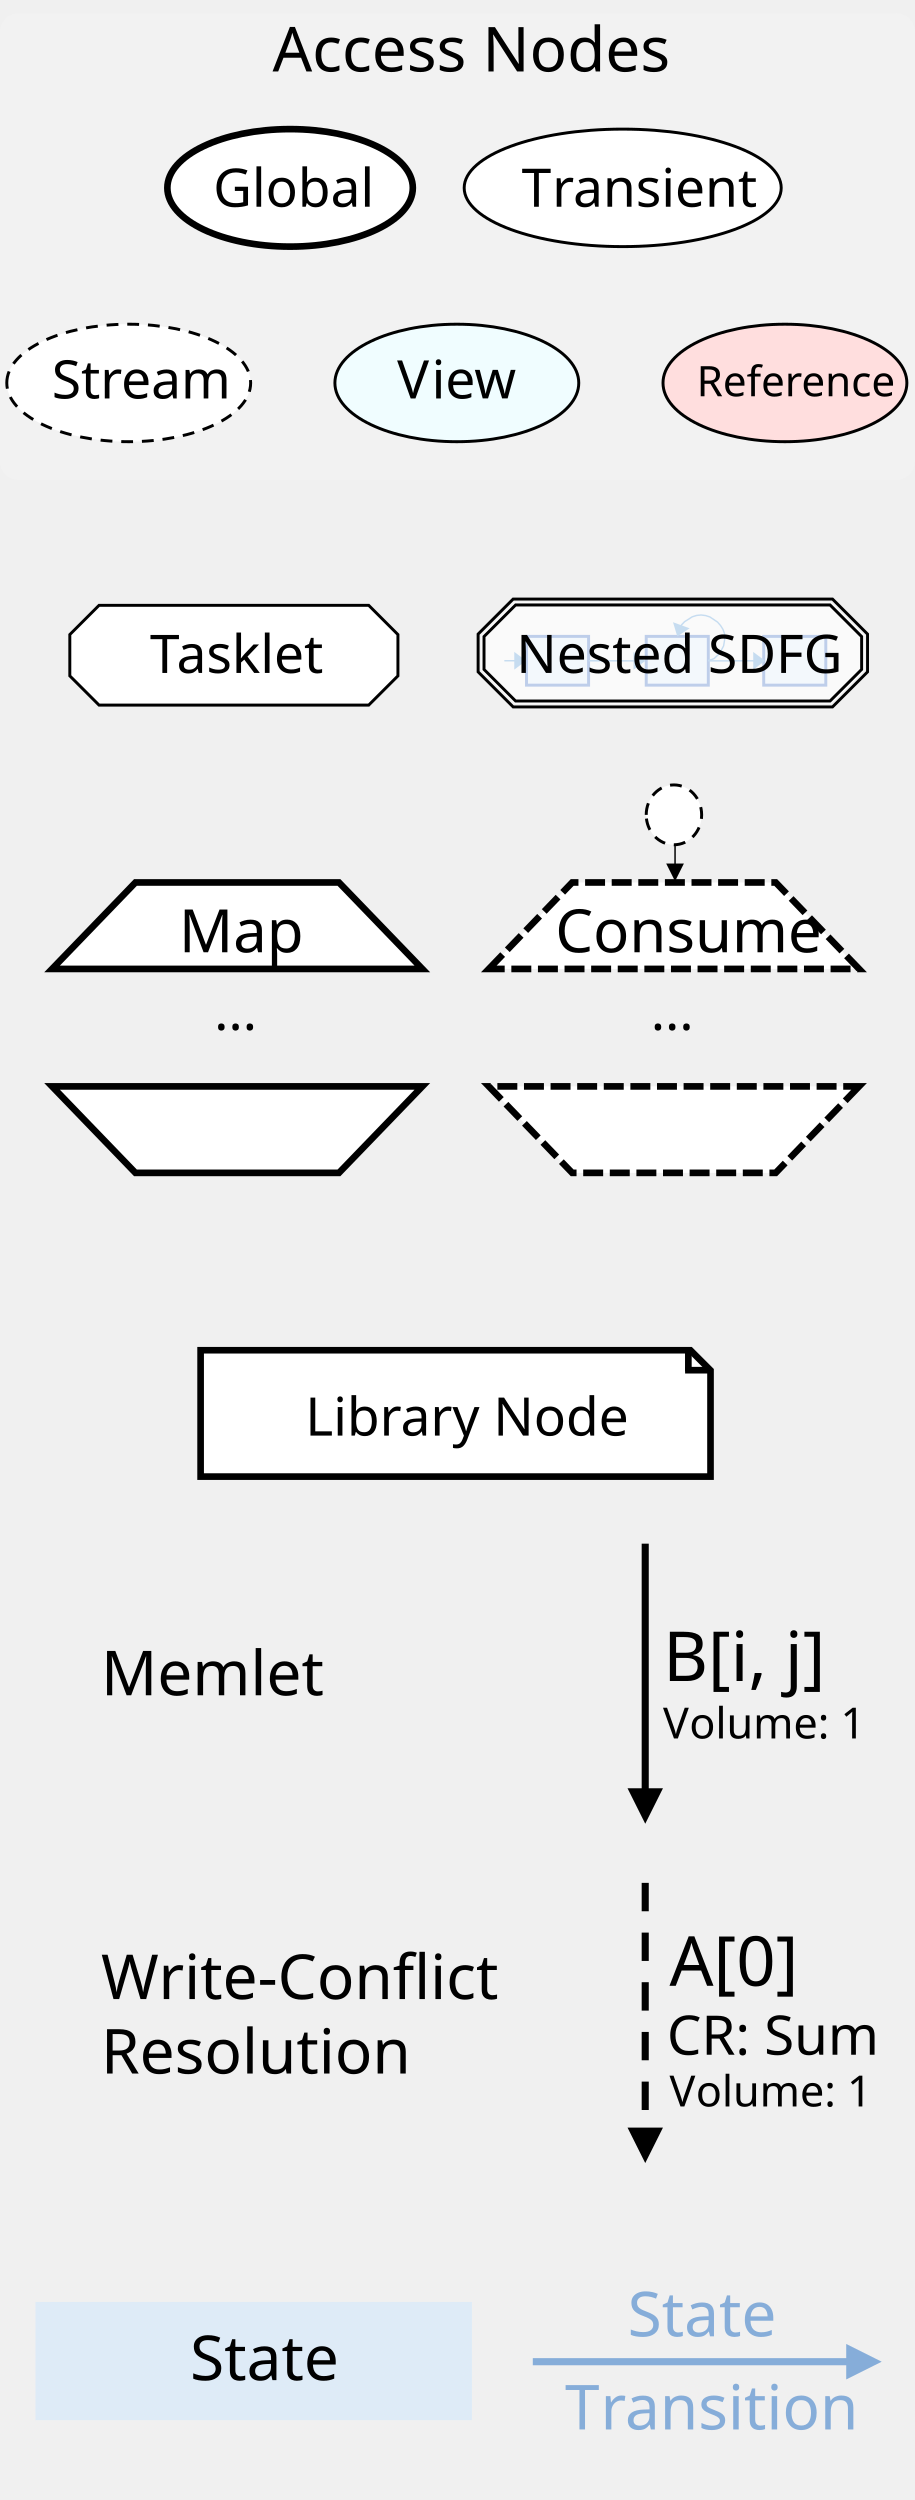
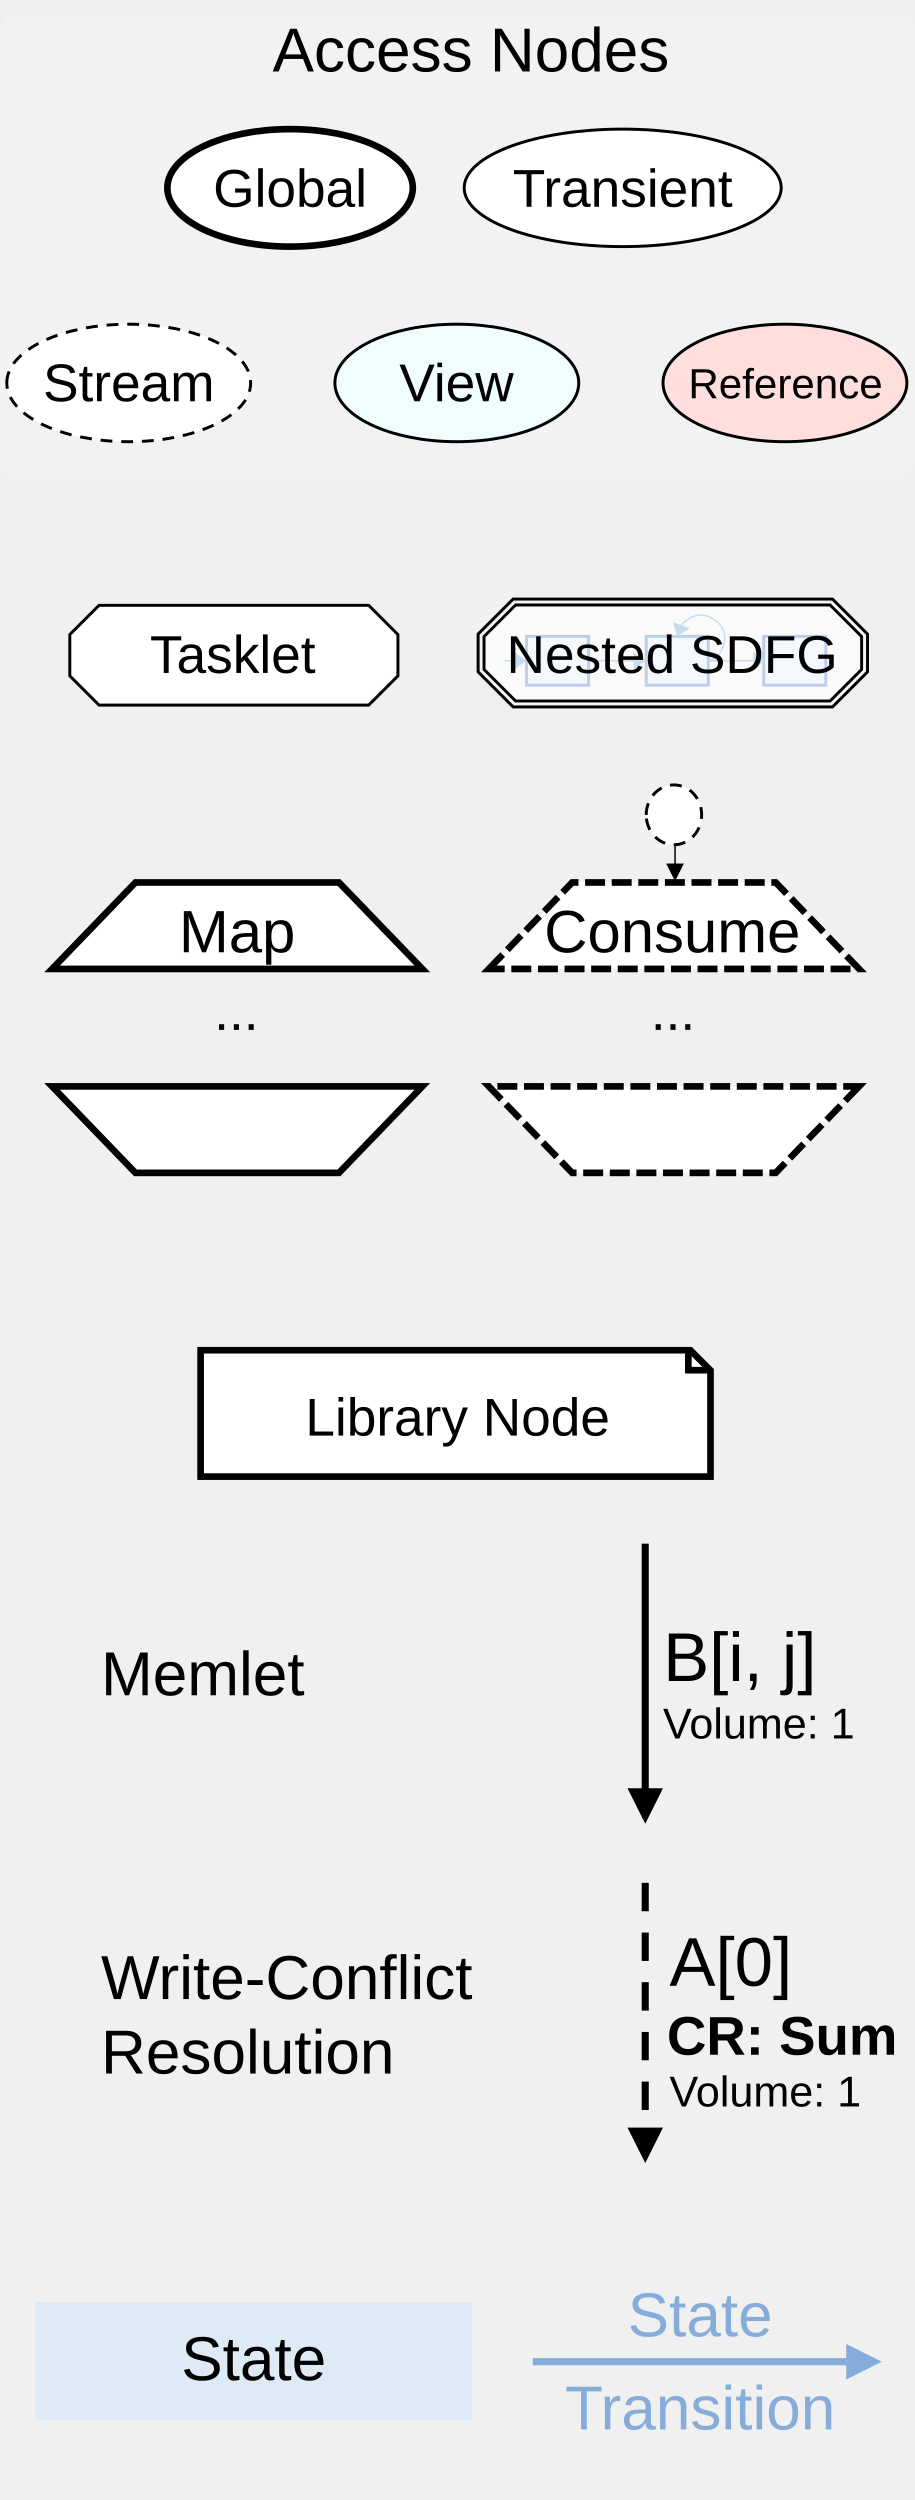
- <svg xmlns="http://www.w3.org/2000/svg" version="1.1" id="Layer_1" x="0px" y="0px" width="412.67px" height="1127.67px" viewBox="0 0 412.67 1127.67" enable-background="new 0 0 412.67 1127.67" xml:space="preserve">
+ <svg xmlns="http://www.w3.org/2000/svg" version="1.1" baseProfile="basic" id="Layer_1" x="0px" y="0px" width="412.67px" height="1127.67px" viewBox="0 0 412.67 1127.67" xml:space="preserve">
  <path fill="#F2F2F2" d="M404.34,216.45H8.33c-4.6,0-8.33-3.73-8.33-8.33V14.35c0-4.6,3.73-8.33,8.33-8.33h396.01  c4.6,0,8.33,3.73,8.33,8.33v193.78C412.67,212.72,408.94,216.45,404.34,216.45z" />
  <path fill-rule="evenodd" clip-rule="evenodd" fill="#FFFFFF" stroke="#000000" stroke-width="3" stroke-miterlimit="8" d="  M75.49,84.74c0-14.63,24.79-26.5,55.36-26.5s55.36,11.87,55.36,26.5c0,14.64-24.79,26.5-55.36,26.5S75.49,99.37,75.49,84.74z" />
-   <text transform="matrix(1 0 0 1 122.945 32.2236)" font-family="'ArialMT'" font-size="28px">Access Nodes</text>
+   <text transform="matrix(1 0 0 1 122.945 32.2236)" font-family="'Arial'" font-size="28px">Access Nodes</text>
  <path fill-rule="evenodd" clip-rule="evenodd" fill="#FFFFFF" stroke="#000000" stroke-width="1.333" stroke-miterlimit="8" d="  M209.38,84.74c0-14.63,32.01-26.5,71.5-26.5s71.5,11.87,71.5,26.5c0,14.64-32.01,26.5-71.5,26.5S209.38,99.37,209.38,84.74z" />
-   <text transform="matrix(1 0 0 1 235.3017 93.2632)" enable-background="new    ">
-     <tspan x="0" y="0" font-family="'ArialMT'" font-size="24px">T</tspan>
-     <tspan x="13.77" y="0" font-family="'ArialMT'" font-size="24px">ransient</tspan>
-   </text>
-   <text transform="matrix(1 0 0 1 96.1712 93.2632)" font-family="'ArialMT'" font-size="24px">Global</text>
+   <text transform="matrix(1 0 0 1 231.3017 93.2632)" font-family="'Arial'" font-size="24px">T</text>
+   <text transform="matrix(1 0 0 1 245.0717 93.2632)" font-family="'Arial'" font-size="24px">ransient</text>
+   <text transform="matrix(1 0 0 1 96.1712 93.2632)" font-family="'Arial'" font-size="24px">Global</text>
  <path fill-rule="evenodd" clip-rule="evenodd" fill="#FFFFFF" stroke="#000000" stroke-width="1.333" stroke-miterlimit="8" stroke-dasharray="5.333,4" d="  M3.06,172.74c0-14.63,24.62-26.5,55-26.5s55,11.87,55,26.5c0,14.64-24.62,26.5-55,26.5S3.06,187.37,3.06,172.74z" />
-   <text transform="matrix(1 0 0 1 23.3812 179.7359)" font-family="'ArialMT'" font-size="24px">Stream</text>
+   <text transform="matrix(1 0 0 1 19.4225 180.9851)" font-family="'Arial'" font-size="24px">Stream</text>
  <path fill-rule="evenodd" clip-rule="evenodd" fill="#F0FDFF" stroke="#000000" stroke-width="1.333" stroke-miterlimit="8" d="  M151.06,172.74c0-14.63,24.62-26.5,55-26.5s55,11.87,55,26.5c0,14.64-24.62,26.5-55,26.5S151.06,187.37,151.06,172.74z" />
-   <text transform="matrix(1 0 0 1 179.1187 179.7359)" enable-background="new    ">
-     <tspan x="0" y="0" font-family="'ArialMT'" font-size="24px">V</tspan>
-     <tspan x="15.57" y="0" font-family="'ArialMT'" font-size="24px">iew</tspan>
-   </text>
+   <text transform="matrix(1 0 0 1 180.1187 180.9852)" font-family="'Arial'" font-size="24px">V</text>
+   <text transform="matrix(1 0 0 1 195.6887 180.9852)" font-family="'Arial'" font-size="24px">iew</text>
  <path fill-rule="evenodd" clip-rule="evenodd" fill="#FFDEDE" stroke="#000000" stroke-width="1.333" stroke-miterlimit="8" d="  M299.06,172.74c0-14.63,24.62-26.5,55-26.5s55,11.87,55,26.5c0,14.64-24.62,26.5-55,26.5S299.06,187.37,299.06,172.74z" />
-   <text transform="matrix(1 0 0 1 314.2275 178.7359)" font-family="'ArialMT'" font-size="19px">Reference</text>
-   <path fill-rule="evenodd" clip-rule="evenodd" fill="#FFFFFF" stroke="#000000" stroke-width="1.333" stroke-miterlimit="8" d="  M31.49,286.23l13.18-13.18h121.64l13.18,13.18v18.64l-13.18,13.18H44.67l-13.18-13.18V286.23z" />
-   <text transform="matrix(1 0 0 1 67.6431 303.5469)" enable-background="new    ">
-     <tspan x="0" y="0" font-family="'ArialMT'" font-size="24px" letter-spacing="-2">T</tspan>
-     <tspan x="12" y="0" font-family="'ArialMT'" font-size="24px">asklet</tspan>
-   </text>
+   <text transform="matrix(1 0 0 1 310.49 179.6512)" font-family="'Arial'" font-size="19px">Reference</text>
+   <path fill-rule="evenodd" clip-rule="evenodd" fill="#FFFFFF" stroke="#000000" stroke-width="1.333" stroke-miterlimit="8" d="  M31.49,286.23l13.18-13.18h121.64l13.18,13.18v18.64l-13.18,13.18H44.67l-13.18-13.18C31.49,304.87,31.49,286.23,31.49,286.23z" />
+   <text transform="matrix(1 0 0 1 67.6431 303.5469)" font-family="'Arial'" font-size="24px" letter-spacing="-2">T</text>
+   <text transform="matrix(1 0 0 1 79.6431 303.5469)" font-family="'Arial'" font-size="24px">asklet</text>
  <rect x="237.49" y="287.05" fill="#DEEBF7" stroke="#4472C4" stroke-width="1.333" stroke-miterlimit="8" width="28" height="22" />
  <rect x="291.49" y="287.05" fill="#DEEBF7" stroke="#4472C4" stroke-width="1.333" stroke-miterlimit="8" width="28" height="22" />
  <rect x="344.49" y="287.05" fill="#DEEBF7" stroke="#4472C4" stroke-width="1.333" stroke-miterlimit="8" width="28" height="22" />
  <path fill="#5B9BD5" d="M227.49,297.71h5.82v0.67h-5.82V297.71z M231.97,294.05l5.33,4l-5.33,4V294.05z" />
-   <path fill="#5B9BD5" d="M265.49,297.71l21.61,0.05l0,0.67l-21.61-0.05L265.49,297.71z M285.77,294.09l5.32,4.01l-5.34,3.99  L285.77,294.09z" />
-   <path fill="#5B9BD5" d="M319.4,297.5l1.38-0.25l-0.08,0.03l1.38-0.62l-0.09,0.06l2.44-2.31l-0.07,0.09l1.75-3.31l-0.03,0.1  l0.62-3.75l0,0.1l-0.25-1.88l0.02,0.07l-0.69-1.88l0.03,0.06l-1.06-1.69l0.03,0.04l-1.38-1.56l0.06,0.06l-3.44-2.31l0.08,0.04  l-1.94-0.62l0.06,0.01l-2-0.25l0.07,0l-2,0.19l0.07-0.01l-2,0.62l0.08-0.04l-3.44,2.19l0.06-0.05l-1.38,1.44l0.07-0.1l-0.6,1.46  l-0.62-0.25l0.62-1.52l1.45-1.51l3.51-2.23l2.08-0.65l2.07-0.19l2.07,0.26l2.01,0.65l3.51,2.36l1.42,1.61l1.1,1.74l0.71,1.94  l0.26,1.96l-0.64,3.85l-1.8,3.41l-2.52,2.39l-1.46,0.67l-1.42,0.26L319.4,297.5z M311.08,283.41l-5.59,3.63l-1.92-6.38  L311.08,283.41z" />
-   <path fill="#5B9BD5" d="M319.49,298.44l21.61-0.05l0-0.67l-21.61,0.05L319.49,298.44z M339.77,302.06l5.32-4.01l-5.34-3.99  L339.77,302.06z" />
+   <path fill="#5B9BD5" d="M265.49,297.71l21.61,0.05v0.67l-21.61-0.05V297.71z M285.77,294.09l5.32,4.01l-5.34,3.99L285.77,294.09z" />
+   <path fill="#5B9BD5" d="M319.4,297.5l1.38-0.25l-0.08,0.03l1.38-0.62l-0.09,0.06l2.44-2.31l-0.07,0.09l1.75-3.31l-0.03,0.1  l0.62-3.75v0.1l-0.25-1.88l0.02,0.07l-0.69-1.88l0.03,0.06l-1.06-1.69l0.03,0.04l-1.38-1.56l0.06,0.06l-3.44-2.31l0.08,0.04  l-1.94-0.62l0.06,0.01l-2-0.25h0.07l-2,0.19l0.07-0.01l-2,0.62l0.08-0.04l-3.44,2.19l0.06-0.05l-1.38,1.44l0.07-0.1l-0.6,1.46  l-0.62-0.25l0.62-1.52l1.45-1.51l3.51-2.23l2.08-0.65l2.07-0.19l2.07,0.26l2.01,0.65l3.51,2.36l1.42,1.61l1.1,1.74l0.71,1.94  l0.26,1.96l-0.64,3.85l-1.8,3.41l-2.52,2.39l-1.46,0.67l-1.42,0.26L319.4,297.5z M311.08,283.41l-5.59,3.63l-1.92-6.38  L311.08,283.41z" />
+   <path fill="#5B9BD5" d="M319.49,298.44l21.61-0.05v-0.67l-21.61,0.05V298.44z M339.77,302.06l5.32-4.01l-5.34-3.99L339.77,302.06z" />
  <path fill-rule="evenodd" clip-rule="evenodd" fill="#FFFFFF" fill-opacity="0.651" d="M216.99,286.58l15.03-15.03h142.94  l15.03,15.03v15.94l-15.03,15.03H232.02l-15.03-15.03V286.58z" />
-   <path d="M214.99,285.75l16.2-16.2h144.59l16.2,16.2v17.59l-16.2,16.2H231.2l-16.2-16.2V285.75z M216.33,302.79l15.42,15.42h143.49  l15.42-15.42V286.3l-15.42-15.42H231.75l-15.42,15.42V302.79z M217.66,286.85l14.64-14.64h142.38l14.64,14.64v15.38l-14.64,14.64  H232.3l-14.64-14.64V286.85z M218.99,301.69l13.86,13.86h141.28l13.86-13.86v-14.28l-13.86-13.86H232.85l-13.86,13.86V301.69z" />
-   <text transform="matrix(1 0 0 1 232.8946 303.5469)" font-family="'ArialMT'" font-size="24px">Nested SDFG</text>
+   <path d="M214.99,285.75l16.2-16.2h144.59l16.2,16.2v17.59l-16.2,16.2H231.2l-16.2-16.2L214.99,285.75L214.99,285.75z M216.33,302.79  l15.42,15.42h143.49l15.42-15.42V286.3l-15.42-15.42H231.75l-15.42,15.42V302.79z M217.66,286.85l14.64-14.64h142.38l14.64,14.64  v15.38l-14.64,14.64H232.3l-14.64-14.64V286.85z M218.99,301.69l13.86,13.86h141.28l13.86-13.86v-14.28l-13.86-13.86H232.85  l-13.86,13.86V301.69z" />
+   <text transform="matrix(1 0 0 1 228.4901 303.5469)" font-family="'Arial'" font-size="24px">Nested SDFG</text>
  <path fill-rule="evenodd" clip-rule="evenodd" fill="#FFFFFF" stroke="#000000" stroke-width="3" stroke-miterlimit="8" stroke-dasharray="9,3" d="  M220.49,437.05l37.61-39h91.79l37.61,39H220.49z" />
-   <text transform="matrix(1 0 0 1 250.4776 429.5469)" font-family="'ArialMT'" font-size="27px">Consume</text>
+   <text transform="matrix(1 0 0 1 245.4776 429.5469)" font-family="'Arial'" font-size="27px">Consume</text>
  <path fill-rule="evenodd" clip-rule="evenodd" fill="#FFFFFF" stroke="#000000" stroke-width="3" stroke-miterlimit="8" stroke-dasharray="9,3" d="  M387.49,490.05l-37.61,39H258.1l-37.61-39H387.49z" />
  <path fill-rule="evenodd" clip-rule="evenodd" fill="#FFFFFF" stroke="#000000" stroke-width="3" stroke-miterlimit="8" d="  M23.49,437.05l37.61-39h91.79l37.61,39H23.49z" />
-   <text transform="matrix(1 0 0 1 80.7049 429.5469)" font-family="'ArialMT'" font-size="27px">Map</text>
+   <text transform="matrix(1 0 0 1 80.7049 429.5469)" font-family="'Arial'" font-size="27px">Map</text>
  <path fill-rule="evenodd" clip-rule="evenodd" fill="#FFFFFF" stroke="#000000" stroke-width="3" stroke-miterlimit="8" d="  M190.49,490.05l-37.61,39H61.1l-37.61-39H190.49z" />
-   <text transform="matrix(1 0 0 1 96.6216 464.5469)" font-family="'ArialMT'" font-size="24px">...</text>
+   <text transform="matrix(1 0 0 1 96.6216 464.5469)" font-family="'Arial'" font-size="24px">...</text>
  <path fill-rule="evenodd" clip-rule="evenodd" fill="#FFFFFF" stroke="#000000" stroke-width="1.333" stroke-miterlimit="8" stroke-dasharray="5.333,4" d="  M291.49,367.55c0-7.46,5.6-13.5,12.5-13.5s12.5,6.04,12.5,13.5s-5.6,13.5-12.5,13.5S291.49,375,291.49,367.55z" />
  <path d="M304.83,381.05v9.78h-0.67v-9.78H304.83z M308.49,389.5l-4,8l-4-8H308.49z" />
-   <path fill-rule="evenodd" clip-rule="evenodd" fill="#FFFFFF" stroke="#000000" stroke-width="3" stroke-miterlimit="8" d="  M90.49,609.05h220.92l9.08,9.08v47.92h-230V609.05z" />
-   <text transform="matrix(1 0 0 1 137.7216 647.5469)" font-family="'ArialMT'" font-size="24px">Library Node</text>
+   <path fill-rule="evenodd" clip-rule="evenodd" fill="#FFFFFF" stroke="#000000" stroke-width="3" stroke-miterlimit="8" d="  M90.49,609.05h220.92l9.08,9.08v47.92h-230C90.49,666.05,90.49,609.05,90.49,609.05z" />
+   <text transform="matrix(1 0 0 1 137.7216 647.5469)" font-family="'Arial'" font-size="24px">Library Node</text>
  <path fill="none" stroke="#000000" stroke-width="3" stroke-miterlimit="8" d="M310.49,609.05v9.5" />
  <path fill="none" stroke="#000000" stroke-width="3" stroke-miterlimit="8" d="M309.03,618.05h10.88" />
-   <text transform="matrix(1 0 0 1 293.5616 464.5469)" font-family="'ArialMT'" font-size="24px">...</text>
+   <text transform="matrix(1 0 0 1 293.5616 464.5469)" font-family="'Arial'" font-size="24px">...</text>
  <path d="M292.64,849.31v12.8h-3.2v-12.8H292.64z M292.64,871.72v12.8h-3.2v-12.8H292.64z M292.64,894.12v12.8h-3.2v-12.8H292.64z   M292.64,916.53v12.8h-3.2v-12.8H292.64z M292.64,938.94v12.8h-3.2v-12.8H292.64z M299.05,959.68l-8,16.01l-8-16.01H299.05z" />
-   <text transform="matrix(1 0 0 1 301.987 895.7191)" font-family="'ArialMT'" font-size="31.103px">A[0]</text>
-   <text transform="matrix(1 0 0 1 300.8307 926.8236)" font-family="'Arial-BoldMT'" font-size="24.623px">CR: Sum</text>
-   <text transform="matrix(1 0 0 1 301.9889 950.1508)" enable-background="new    ">
-     <tspan x="0" y="0" font-family="'ArialMT'" font-size="19.439px" letter-spacing="-1">V</tspan>
-     <tspan x="11.89" y="0" font-family="'ArialMT'" font-size="19.439px">olume: 1</tspan>
-   </text>
-   <path d="M292.64,696.31l0,111.91h-3.2l0-111.91H292.64z M299.05,806.62l-8,16.01l-8-16.01H299.05z" />
-   <text transform="matrix(1 0 0 1 299.1393 758.2539)" font-family="'ArialMT'" font-size="31.103px">B[i, j]</text>
-   <text transform="matrix(1 0 0 1 299.0514 784.1719)" enable-background="new    ">
-     <tspan x="0" y="0" font-family="'ArialMT'" font-size="19.439px" letter-spacing="-1">V</tspan>
-     <tspan x="11.89" y="0" font-family="'ArialMT'" font-size="19.439px">olume: 1</tspan>
-   </text>
-   <text transform="matrix(1 0 0 1 45.5647 764.6731)" font-family="'ArialMT'" font-size="28.01px">Memlet</text>
-   <text transform="matrix(1 0 0 1 45.5647 901.7043)">
-     <tspan x="0" y="0" font-family="'ArialMT'" font-size="28.01px">W</tspan>
-     <tspan x="25.93" y="0" font-family="'ArialMT'" font-size="28.01px">rite-Conflict</tspan>
-     <tspan x="0" y="33.61" font-family="'ArialMT'" font-size="28.01px">Resolution</tspan>
-   </text>
+   <text transform="matrix(1 0 0 1 301.987 895.7191)" font-family="'Arial'" font-size="31.103px">A[0]</text>
+   <text transform="matrix(1 0 0 1 300.8307 926.8236)" font-family="'Arial'" font-weight="bold" font-size="24.623px">CR: Sum</text>
+   <text transform="matrix(1 0 0 1 301.9889 950.1508)" font-family="'Arial'" font-size="19.439px">V</text>
+   <text transform="matrix(1 0 0 1 313.8789 950.1508)" font-family="'Arial'" font-size="19.439px">olume: 1</text>
+   <path d="M292.64,696.31v111.91h-3.2V696.31L292.64,696.31L292.64,696.31z M299.05,806.62l-8,16.01l-8-16.01H299.05z" />
+   <text transform="matrix(1 0 0 1 299.1393 758.2539)" font-family="'Arial'" font-size="31.103px">B[i, j]</text>
+   <text transform="matrix(1 0 0 1 299.0514 784.1719)" font-family="'Arial'" font-size="19.439px">V</text>
+   <text transform="matrix(1 0 0 1 310.9414 784.1719)" font-family="'Arial'" font-size="19.439px">olume: 1</text>
+   <text transform="matrix(1 0 0 1 45.5647 764.6731)" font-family="'Arial'" font-size="28.01px">Memlet</text>
+   <text transform="matrix(1 0 0 1 45.5647 901.7043)" font-family="'Arial'" font-size="28.01px">W</text>
+   <text transform="matrix(1 0 0 1 71.4947 901.7043)" font-family="'Arial'" font-size="28.01px">rite-Conflict</text>
+   <text transform="matrix(1 0 0 1 45.5647 935.3143)" font-family="'Arial'" font-size="28.01px">Resolution</text>
  <rect x="16" y="1038.33" fill="#DEEBF7" width="196.89" height="53.33" />
-   <text transform="matrix(1 0 0 1 85.7414 1073.611)" font-family="'ArialMT'" font-size="28.01px">State</text>
-   <text transform="matrix(1 0 0 1 283.114 1053.843)">
-     <tspan x="0" y="0" fill="#86ADD9" font-family="'ArialMT'" font-size="28.01px">State</tspan>
-     <tspan x="-28.27" y="42" fill="#86ADD9" font-family="'ArialMT'" font-size="28.01px" letter-spacing="-1">T</tspan>
-     <tspan x="-12.2" y="42" fill="#86ADD9" font-family="'ArialMT'" font-size="28.01px">ransition</tspan>
-   </text>
-   <path fill="#86ADD9" d="M240.33,1063.69l142.96,0v3.2l-142.96,0V1063.69z M381.7,1057.29l16.01,8l-16.01,8V1057.29z" />
+   <text transform="matrix(1 0 0 1 81.7414 1073.611)" font-family="'Arial'" font-size="28.01px">State</text>
+   <text transform="matrix(1 0 0 1 283.114 1053.843)" fill="#86ADD9" font-family="'Arial'" font-size="28.01px">State</text>
+   <text transform="matrix(1 0 0 1 254.844 1095.843)" fill="#86ADD9" font-family="'Arial'" font-size="28.01px" letter-spacing="-1">T</text>
+   <text transform="matrix(1 0 0 1 270.914 1095.843)" fill="#86ADD9" font-family="'Arial'" font-size="28.01px">ransition</text>
+   <path fill="#86ADD9" d="M240.33,1063.69h142.96v3.2H240.33V1063.69z M381.7,1057.29l16.01,8l-16.01,8V1057.29z" />
</svg>
